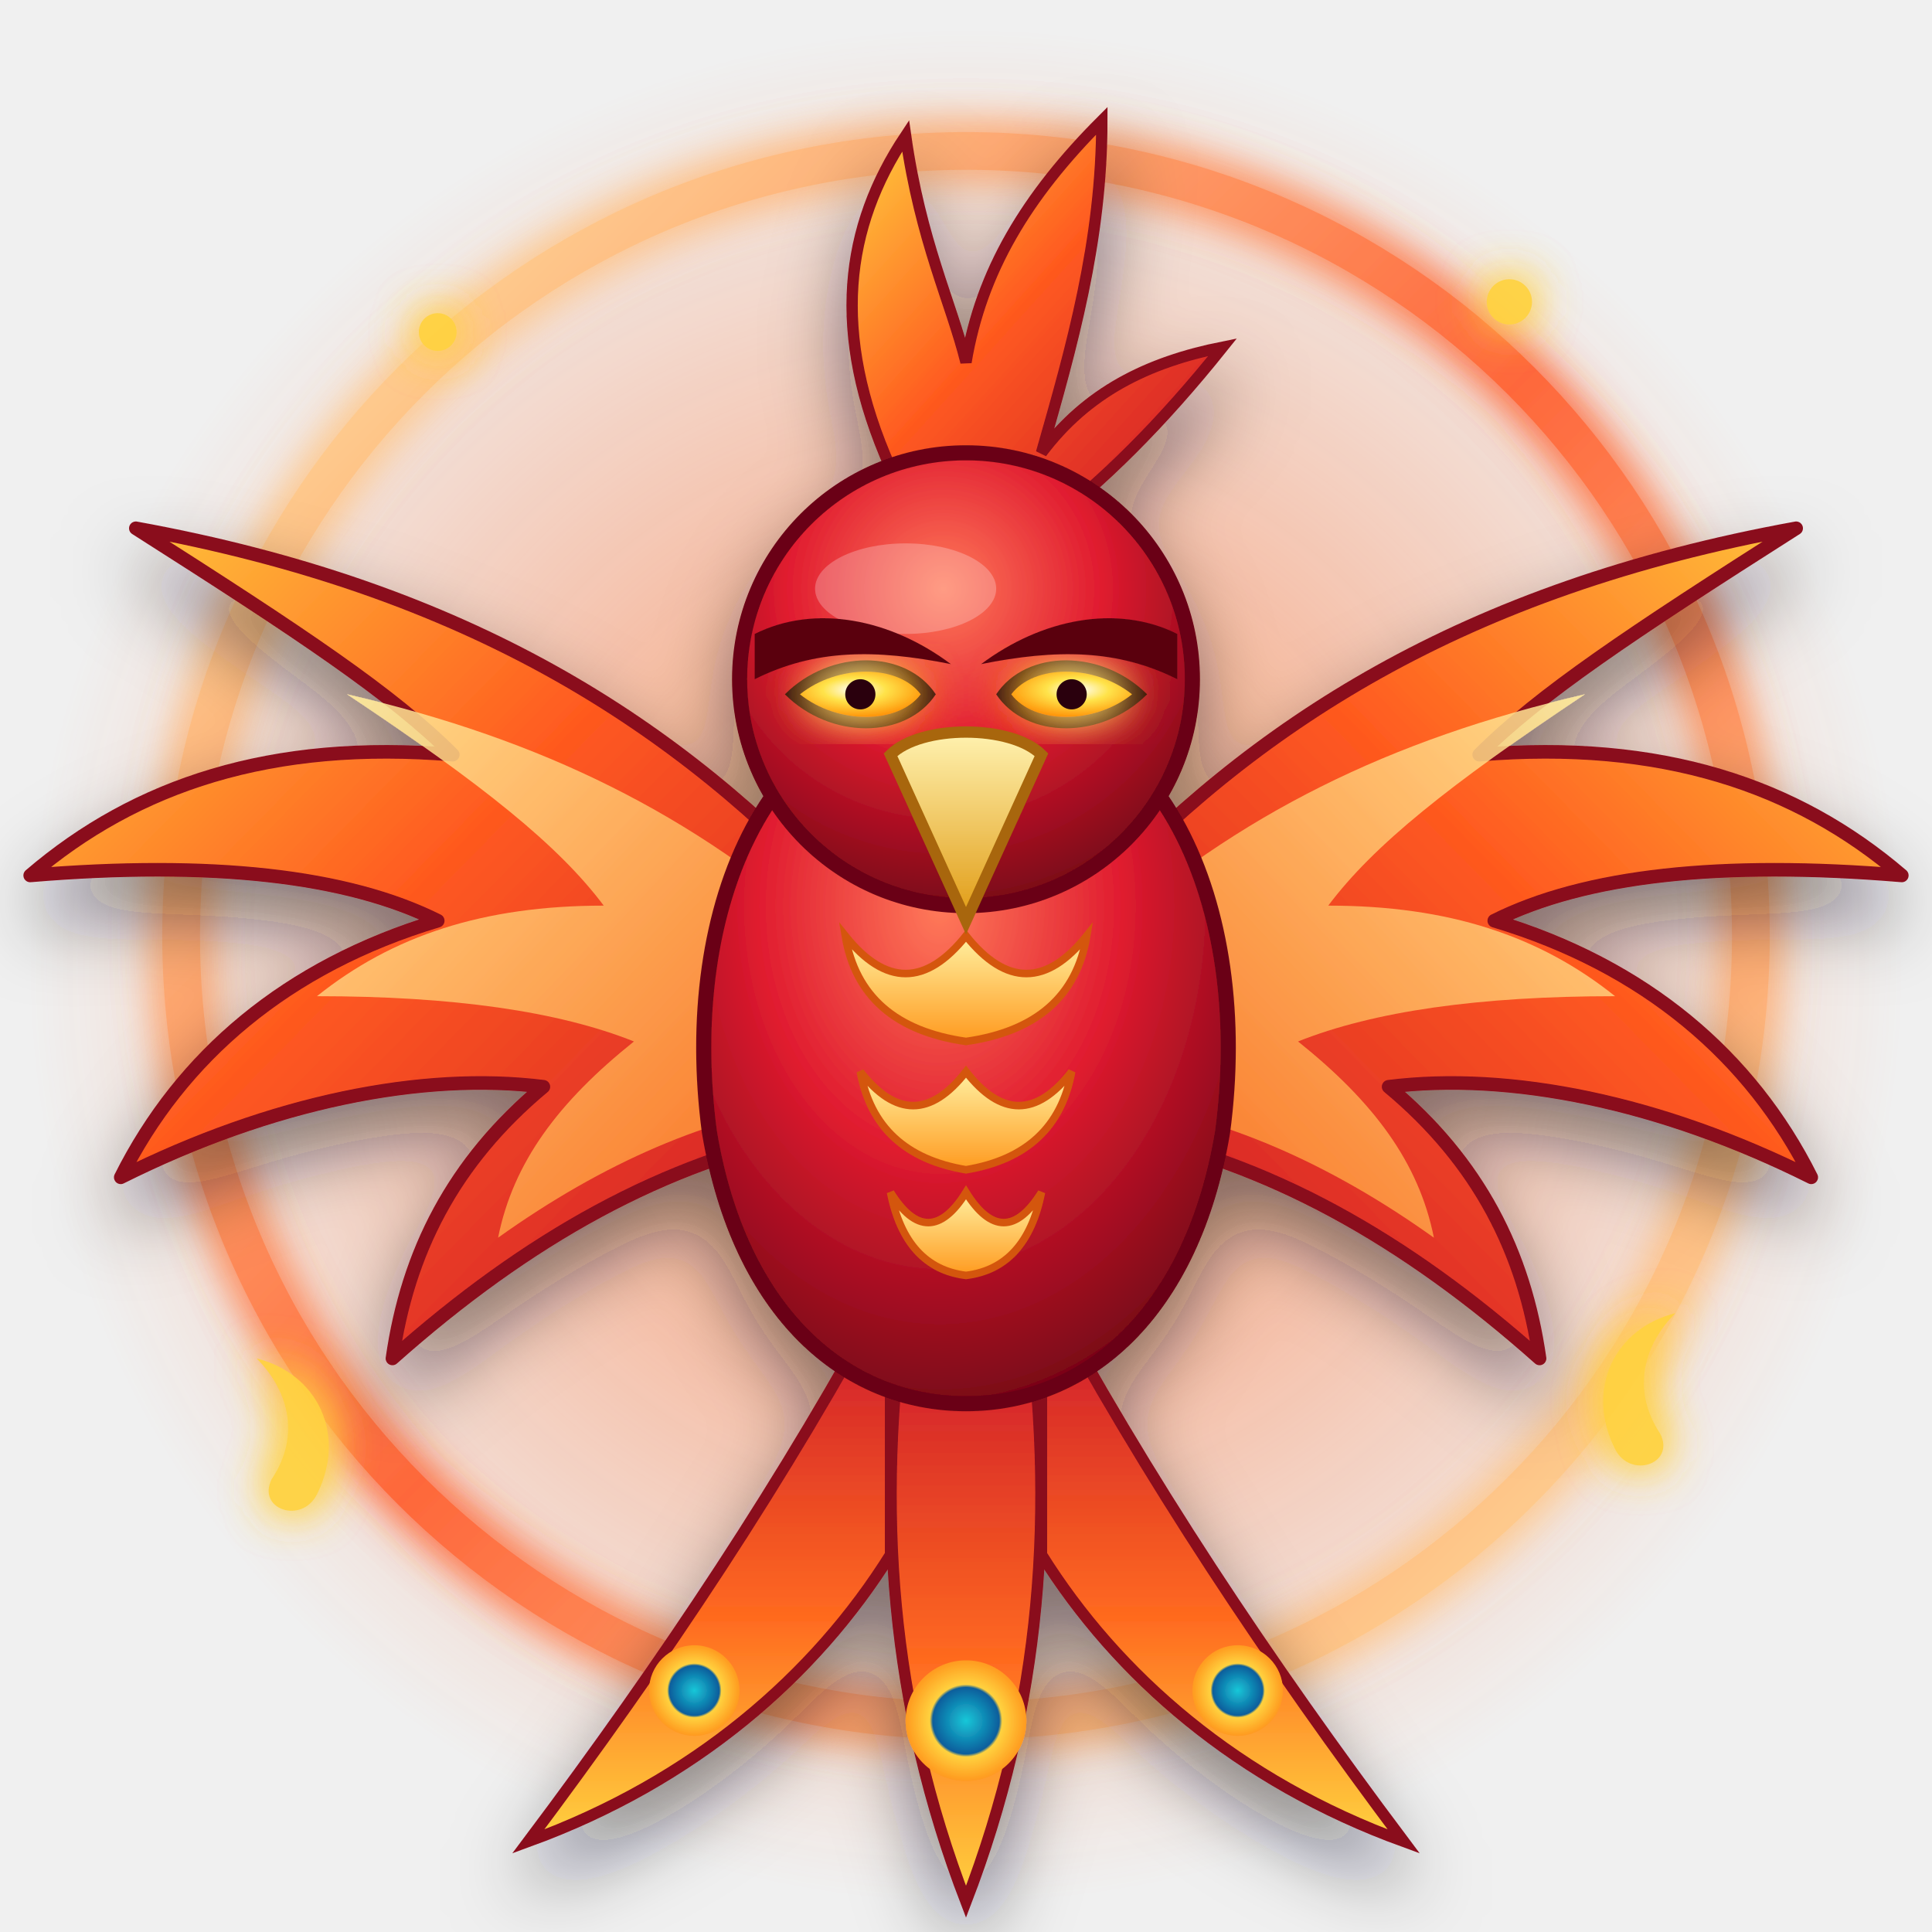
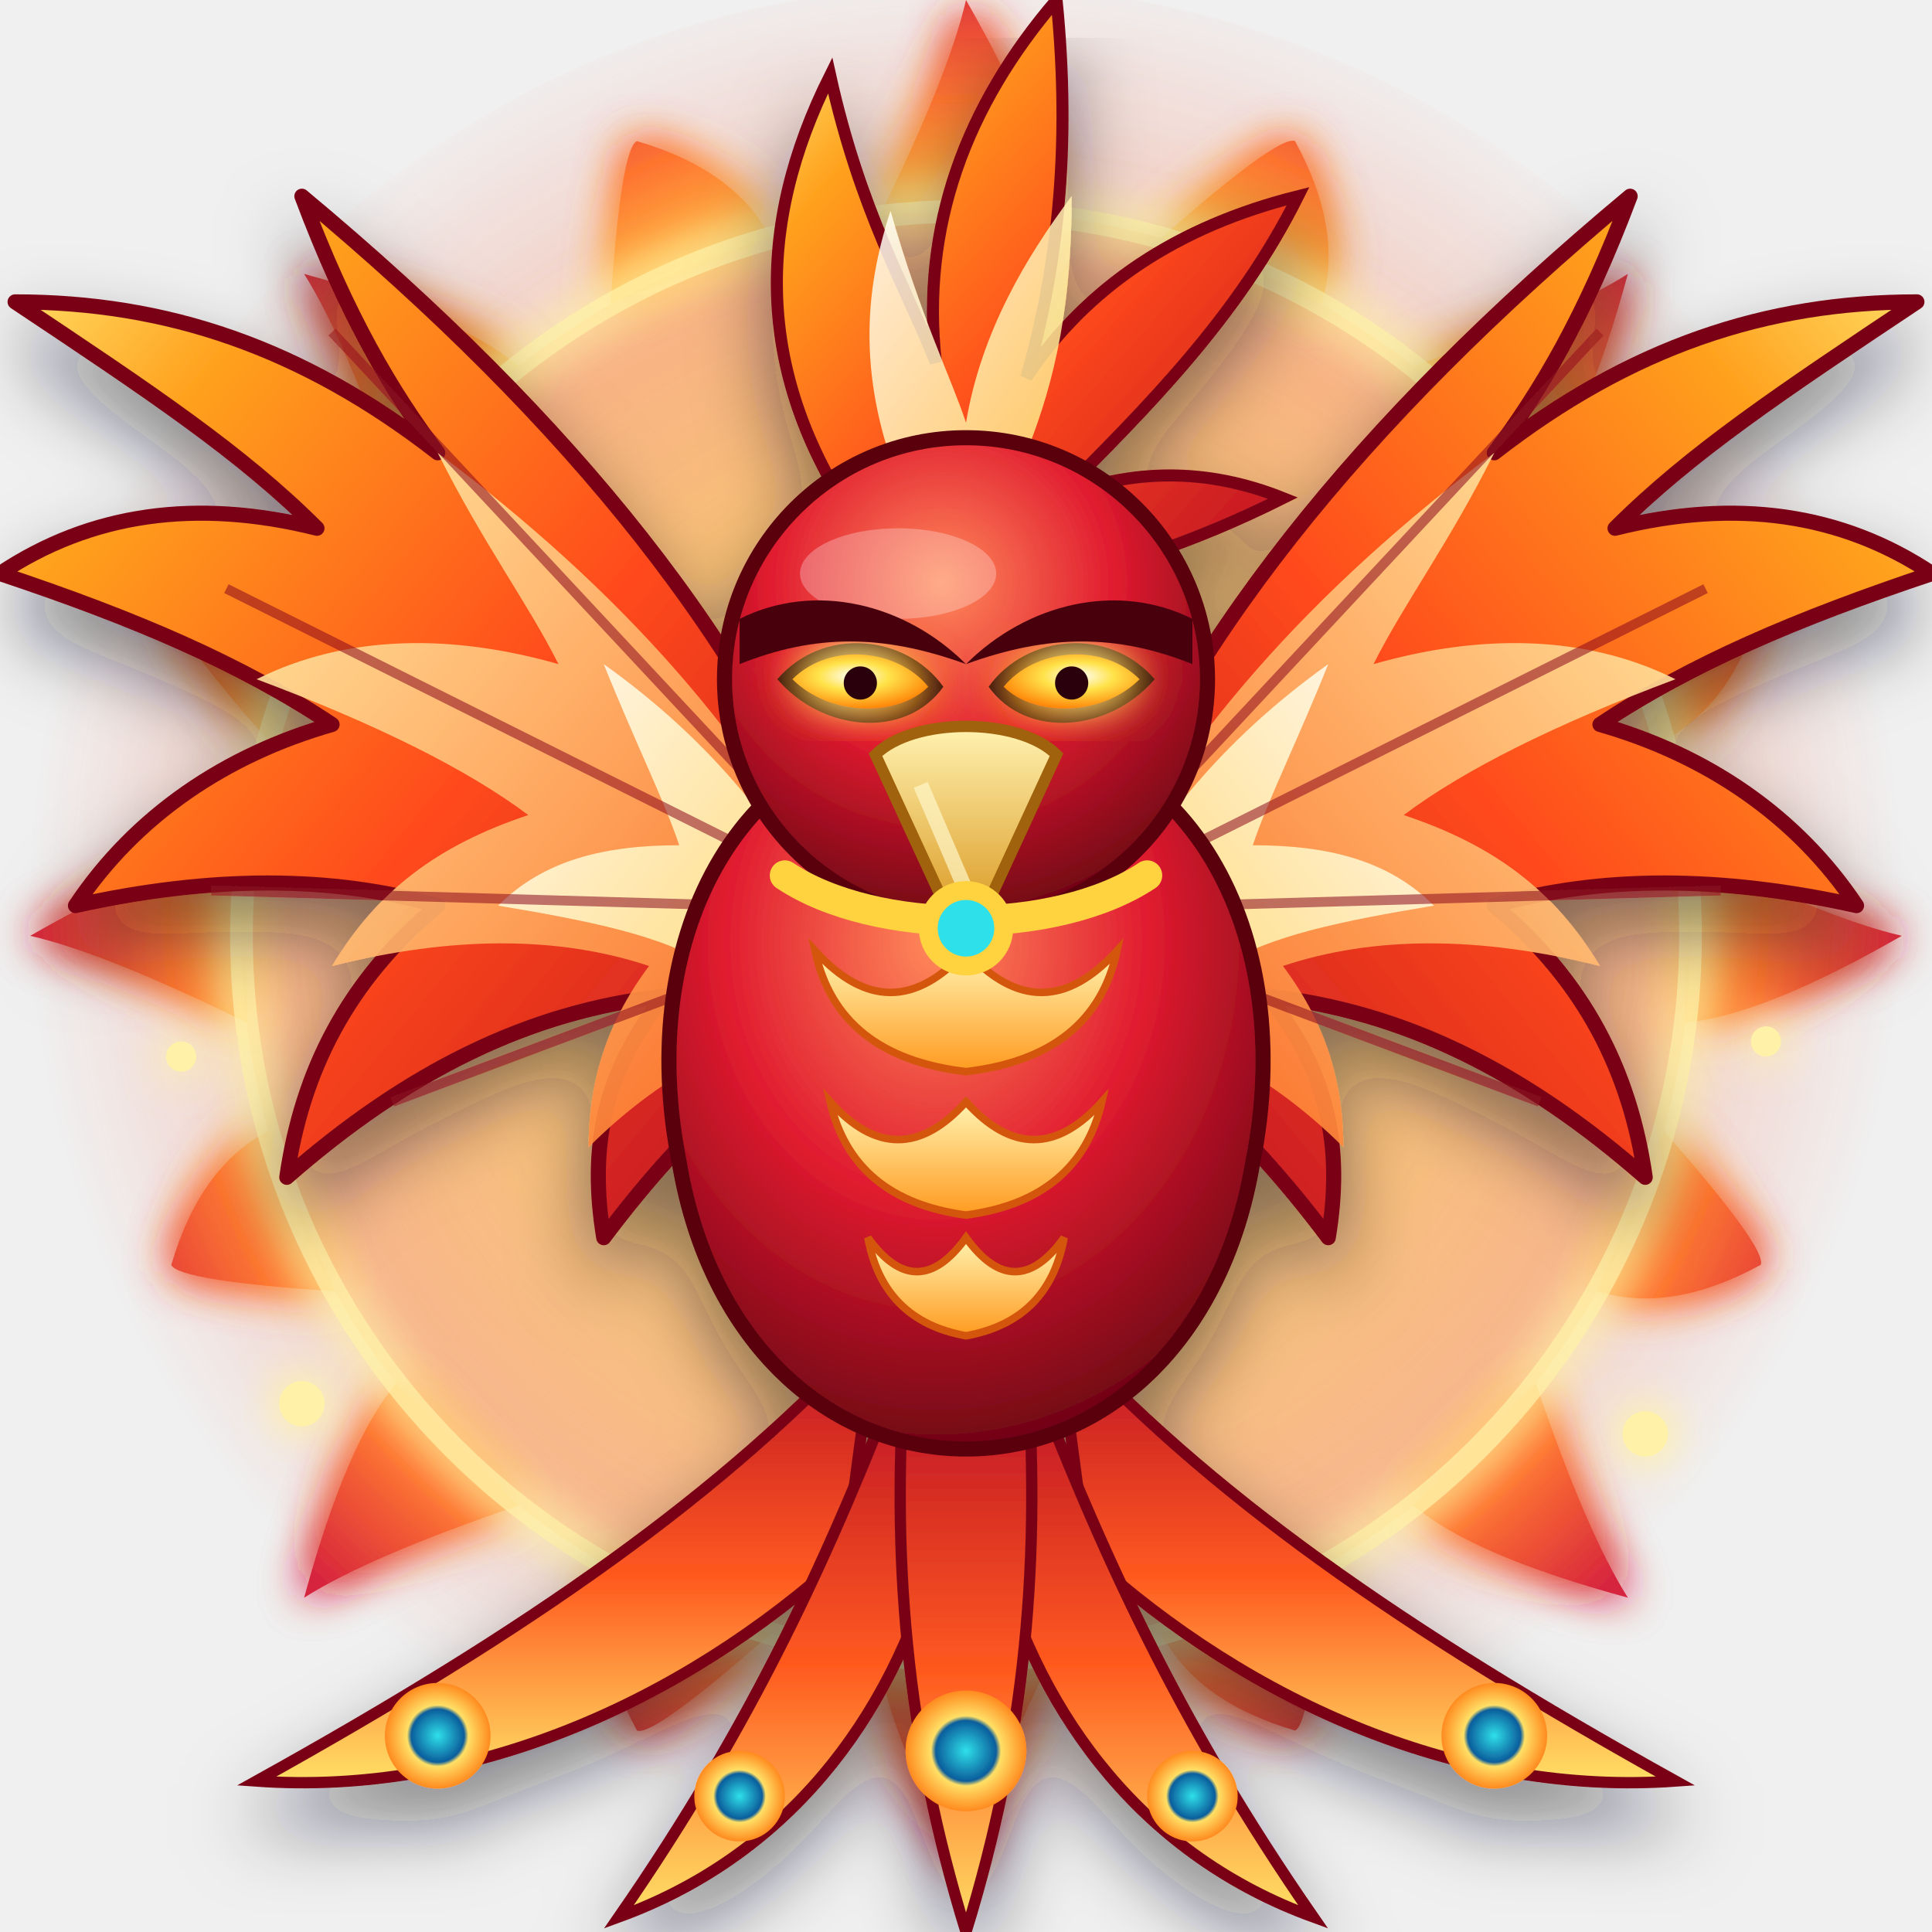
<svg xmlns="http://www.w3.org/2000/svg" xmlns:xlink="http://www.w3.org/1999/xlink" viewBox="0 0 256 256">
  <defs>
    <filter id="soft" x="-20%" y="-20%" width="140%" height="140%">
      <feDropShadow dx="0" dy="5" stdDeviation="5" flood-color="#0a1020" flood-opacity="0.5" />
    </filter>
    <filter id="glow" x="-60%" y="-60%" width="220%" height="220%">
      <feGaussianBlur stdDeviation="3" result="b" />
      <feMerge>
        <feMergeNode in="b" />
        <feMergeNode in="b" />
        <feMergeNode in="SourceGraphic" />
      </feMerge>
    </filter>
    <filter id="bigglow" x="-30%" y="-30%" width="160%" height="160%">
      <feGaussianBlur stdDeviation="6" />
    </filter>
-     <radialGradient id="aura" cx="50%" cy="50%" r="50%">
-       <stop offset="0" stop-color="#ffe0a0" stop-opacity="0.9" />
-       <stop offset="0.5" stop-color="#ff6a2a" stop-opacity="0.35" />
-       <stop offset="1" stop-color="#ff6a2a" stop-opacity="0" />
+     <radialGradient id="aura" cx="50%" cy="48%" r="50%">
+       <stop offset="0" stop-color="#fff3c0" stop-opacity="0.95" />
+       <stop offset="0.45" stop-color="#ff7a2a" stop-opacity="0.45" />
+       <stop offset="1" stop-color="#ff3a1a" stop-opacity="0" />
    </radialGradient>
-     <linearGradient id="ring" x1="0" y1="0" x2="1" y2="1">
-       <stop offset="0" stop-color="#fff2a8" />
-       <stop offset="0.5" stop-color="#ff5a2a" />
-       <stop offset="1" stop-color="#fff2a8" />
-     </linearGradient>
+     <radialGradient id="flame" cx="50%" cy="48%" r="50%">
+       <stop offset="0.7" stop-color="#ffd23f" />
+       <stop offset="0.85" stop-color="#ff6a1f" />
+       <stop offset="1" stop-color="#d4102a" />
+     </radialGradient>
+     <radialGradient id="sun" cx="50%" cy="50%" r="50%">
+       <stop offset="0" stop-color="#fffbe0" />
+       <stop offset="0.6" stop-color="#ffcf3f" />
+       <stop offset="1" stop-color="#ff7a1a" />
+     </radialGradient>
    <linearGradient id="wing" x1="1" y1="1" x2="0" y2="0">
-       <stop offset="0" stop-color="#c8102e" />
-       <stop offset="0.55" stop-color="#ff5a1f" />
-       <stop offset="1" stop-color="#ffd23f" />
+       <stop offset="0" stop-color="#b80c28" />
+       <stop offset="0.45" stop-color="#ff4a1a" />
+       <stop offset="0.8" stop-color="#ffa21f" />
+       <stop offset="1" stop-color="#fff07a" />
    </linearGradient>
    <linearGradient id="wing2" x1="1" y1="1" x2="0" y2="0">
-       <stop offset="0" stop-color="#ff7a1a" />
-       <stop offset="1" stop-color="#fff0a0" />
+       <stop offset="0" stop-color="#ff6a1a" />
+       <stop offset="1" stop-color="#fff3b0" />
+     </linearGradient>
+     <linearGradient id="wing3" x1="1" y1="1" x2="0" y2="0">
+       <stop offset="0" stop-color="#ffe066" />
+       <stop offset="1" stop-color="#ffffff" />
    </linearGradient>
    <linearGradient id="tail" x1="0" y1="0" x2="0" y2="1">
-       <stop offset="0" stop-color="#c8102e" />
-       <stop offset="0.6" stop-color="#ff6a1f" />
-       <stop offset="1" stop-color="#ffd23f" />
+       <stop offset="0" stop-color="#b80c28" />
+       <stop offset="0.55" stop-color="#ff5a1f" />
+       <stop offset="1" stop-color="#ffe066" />
    </linearGradient>
-     <radialGradient id="body" cx="45%" cy="30%" r="70%">
-       <stop offset="0" stop-color="#ff7a5a" />
+     <radialGradient id="body" cx="45%" cy="30%" r="72%">
+       <stop offset="0" stop-color="#ff8a5a" />
      <stop offset="0.5" stop-color="#e01b2f" />
-       <stop offset="1" stop-color="#7a0618" />
+       <stop offset="1" stop-color="#6a0414" />
    </radialGradient>
    <linearGradient id="chest" x1="0" y1="0" x2="0" y2="1">
-       <stop offset="0" stop-color="#fff0a0" />
+       <stop offset="0" stop-color="#fff3b0" />
      <stop offset="1" stop-color="#ff9a1f" />
    </linearGradient>
    <linearGradient id="beak" x1="0" y1="0" x2="0" y2="1">
      <stop offset="0" stop-color="#fff2b0" />
-       <stop offset="1" stop-color="#e09a12" />
+       <stop offset="1" stop-color="#d48a0a" />
    </linearGradient>
    <radialGradient id="eye" cx="45%" cy="40%" r="65%">
      <stop offset="0" stop-color="#ffffff" />
      <stop offset="0.4" stop-color="#ffe34a" />
-       <stop offset="1" stop-color="#ff8a00" />
+       <stop offset="1" stop-color="#ff7a00" />
    </radialGradient>
    <radialGradient id="spot" cx="50%" cy="50%" r="50%">
-       <stop offset="0" stop-color="#18c7d8" />
-       <stop offset="0.55" stop-color="#0b5e9c" />
-       <stop offset="0.6" stop-color="#ffd23f" />
-       <stop offset="1" stop-color="#ff9a1f" />
+       <stop offset="0" stop-color="#2fe0ea" />
+       <stop offset="0.5" stop-color="#0b5e9c" />
+       <stop offset="0.58" stop-color="#ffe066" />
+       <stop offset="1" stop-color="#ff8a1f" />
    </radialGradient>
    <g id="wingL">
-       <path d="M112 120 C90 96 62 78 18 70 C40 84 52 92 60 100 C36 98 18 104 4 116 C28 114 46 116 58 122 C38 128 24 140 16 156 C36 146 56 142 72 144 C60 154 54 166 52 180 C70 164 88 154 108 150 Z" fill="url(#wing)" stroke="#8a0a1e" stroke-width="1.8" stroke-linejoin="round" />
-       <path d="M110 124 C92 108 72 98 46 92 C64 104 74 112 80 120 C64 120 52 124 42 132 C60 132 74 134 84 138 C74 146 68 154 66 164 C80 154 94 148 108 146 Z" fill="url(#wing2)" opacity="0.85" />
+       <path d="M112 118 C100 86 76 56 40 26 C46 42 52 52 58 60 C40 46 22 40 2 40 C20 52 32 60 42 70 C26 66 12 68 0 76 C18 82 32 88 44 96 C30 100 18 108 10 120 C28 116 44 116 58 120 C46 130 40 142 38 156 C54 142 70 134 88 132 C80 142 78 152 80 164 C92 148 104 138 114 134 Z" fill="url(#wing)" stroke="#7a0618" stroke-width="2" stroke-linejoin="round" />
+       <path d="M112 122 C100 98 82 78 58 60 C64 72 70 80 74 88 C60 84 46 84 34 90 C50 96 62 102 70 108 C58 112 50 118 44 128 C60 124 74 124 86 128 C80 136 78 144 78 152 C88 142 100 136 112 134 Z" fill="url(#wing2)" opacity="0.92" />
+       <path d="M112 126 C104 110 94 98 80 88 C84 98 88 106 90 112 C80 112 72 114 66 120 C78 122 88 124 94 128 C90 134 90 140 90 146 C98 138 106 134 112 132 Z" fill="url(#wing3)" opacity="0.9" />
+       <g stroke="#8a0a1e" stroke-width="1.3" opacity="0.55" fill="none">
+         <path d="M100 104 L44 44" />
+         <path d="M98 112 L30 78" />
+         <path d="M98 120 L28 118" />
+         <path d="M100 128 L52 146" />
+       </g>
+     </g>
+     <g id="tailL">
+       <path d="M116 176 C96 198 70 216 34 236 C62 238 90 226 112 206 Z" fill="url(#tail)" stroke="#7a0618" stroke-width="1.5" />
+       <path d="M120 180 C110 206 100 228 82 254 C104 246 118 228 124 206 Z" fill="url(#tail)" stroke="#7a0618" stroke-width="1.5" />
+       <circle cx="58" cy="230" r="7" fill="url(#spot)" />
+       <circle cx="98" cy="238" r="6" fill="url(#spot)" />
    </g>
    <g id="eyeL">
-       <path d="M104 92 C110 86 120 86 124 92 C120 98 110 98 104 92 Z" fill="#2a0508" />
-       <path d="M106 92 C111 88 119 88 122 92 C119 96 111 96 106 92 Z" fill="url(#eye)" filter="url(#glow)" />
-       <circle cx="114" cy="92" r="2" fill="#2a0508" />
-       <path d="M100 84 C108 80 118 82 126 88 C116 86 108 86 100 90 Z" fill="#5a0410" />
+       <path d="M103 90 C109 83 120 84 125 91 C120 98 109 97 103 90 Z" fill="#2a0508" />
+       <path d="M105 90 C110 85 119 86 123 91 C119 95 110 95 105 90 Z" fill="url(#eye)" filter="url(#glow)" />
+       <circle cx="114" cy="90.5" r="2.2" fill="#2a0508" />
+       <path d="M98 82 C108 77 120 80 128 88 C117 84 108 84 98 88 Z" fill="#4a0410" />
    </g>
  </defs>
-   <circle cx="128" cy="128" r="126" fill="url(#aura)" />
-   <circle cx="128" cy="124" r="104" fill="none" stroke="url(#ring)" stroke-width="5" opacity="0.9" filter="url(#glow)" />
+   <circle cx="128" cy="124" r="126" fill="url(#aura)" />
+   <path d="M116.5 28.7 Q125.7 10.0 128.0 0.0 Q138.6 18.5 139.5 28.7 Z M153.9 31.5 Q169.5 17.8 171.6 18.7 Q178.1 30.6 175.1 40.3 Z M187.3 48.5 Q207.0 41.8 215.7 36.3 Q210.1 56.9 203.5 64.7 Z M211.7 76.9 Q232.4 78.3 233.3 80.4 Q229.5 93.4 220.5 98.1 Z M223.3 112.5 Q242.0 121.7 252.0 124.0 Q233.5 134.6 223.3 135.5 Z M220.5 149.9 Q234.2 165.5 233.3 167.6 Q221.4 174.1 211.7 171.1 Z M203.5 183.3 Q210.2 203.0 215.7 211.7 Q195.1 206.1 187.3 199.5 Z M175.1 207.7 Q173.7 228.4 171.6 229.3 Q158.6 225.5 153.9 216.5 Z M139.5 219.3 Q130.3 238.0 128.0 248.0 Q117.4 229.5 116.5 219.3 Z M102.1 216.5 Q86.5 230.2 84.4 229.3 Q77.9 217.4 80.9 207.7 Z M68.7 199.5 Q49.0 206.2 40.3 211.7 Q45.9 191.1 52.5 183.3 Z M44.3 171.1 Q23.6 169.7 22.7 167.6 Q26.5 154.6 35.5 149.9 Z M32.7 135.5 Q14.0 126.3 4.0 124.0 Q22.5 113.4 32.7 112.5 Z M35.5 98.1 Q21.8 82.5 22.7 80.4 Q34.6 73.9 44.3 76.9 Z M52.5 64.7 Q45.8 45.0 40.3 36.3 Q60.9 41.9 68.7 48.5 Z M80.9 40.3 Q82.3 19.6 84.4 18.7 Q97.4 22.5 102.1 31.5 Z" fill="url(#flame)" opacity="0.9" filter="url(#glow)" />
+   <circle cx="128" cy="124" r="96" fill="url(#sun)" opacity="0.35" />
+   <circle cx="128" cy="124" r="96" fill="none" stroke="#fff2a8" stroke-width="3" opacity="0.85" filter="url(#glow)" />
  <g filter="url(#soft)">
-     <path d="M118 170 C104 196 88 220 70 244 C92 236 108 222 118 206 Z" fill="url(#tail)" stroke="#8a0a1e" stroke-width="1.5" />
-     <path d="M138 170 C152 196 168 220 186 244 C164 236 148 222 138 206 Z" fill="url(#tail)" stroke="#8a0a1e" stroke-width="1.5" />
-     <path d="M120 172 C116 200 118 226 128 252 C138 226 140 200 136 172 Z" fill="url(#tail)" stroke="#8a0a1e" stroke-width="1.5" />
-     <circle cx="128" cy="228" r="8" fill="url(#spot)" />
-     <circle cx="92" cy="224" r="6" fill="url(#spot)" />
-     <circle cx="164" cy="224" r="6" fill="url(#spot)" />
+     <use xlink:href="#tailL" />
+     <use xlink:href="#tailL" transform="translate(256 0) scale(-1 1)" />
+     <path d="M120 180 C118 206 120 230 128 256 C136 230 138 206 136 180 Z" fill="url(#tail)" stroke="#7a0618" stroke-width="1.5" />
+     <circle cx="128" cy="232" r="8" fill="url(#spot)" />
    <use xlink:href="#wingL" />
    <use xlink:href="#wingL" transform="translate(256 0) scale(-1 1)" />
-     <path d="M128 92 C154 92 166 120 162 150 C158 174 144 186 128 186 C112 186 98 174 94 150 C90 120 102 92 128 92 Z" fill="url(#body)" stroke="#6a0414" stroke-width="2" />
+     <path d="M128 96 C158 96 172 124 166 154 C162 178 146 192 128 192 C110 192 94 178 90 154 C84 124 98 96 128 96 Z" fill="url(#body)" stroke="#5a0310" stroke-width="2" />
    <g fill="url(#chest)" stroke="#d4570e" stroke-width="1">
-       <path d="M112 124 q8 10 16 0 q8 10 16 0 q-2 12 -16 14 q-14 -2 -16 -14z" />
-       <path d="M114 142 q7 9 14 0 q7 9 14 0 q-2 11 -14 13 q-12 -2 -14 -13z" />
-       <path d="M118 158 q5 8 10 0 q5 8 10 0 q-2 10 -10 11 q-8 -1 -10 -11z" />
+       <path d="M108 126 q10 11 20 0 q10 11 20 0 q-3 14 -20 16 q-17 -2 -20 -16z" />
+       <path d="M110 146 q9 10 18 0 q9 10 18 0 q-3 13 -18 15 q-15 -2 -18 -15z" />
+       <path d="M115 164 q6.5 9 13 0 q6.5 9 13 0 q-2 11 -13 13 q-11 -2 -13 -13z" />
    </g>
-     <path d="M118 62 C110 44 112 30 120 18 C122 32 126 40 128 48 C130 36 136 26 146 16 C146 32 142 46 138 60 C144 52 152 48 162 46 C154 56 146 64 138 70 Z" fill="url(#wing)" stroke="#8a0a1e" stroke-width="1.5" />
-     <circle cx="128" cy="90" r="30" fill="url(#body)" stroke="#6a0414" stroke-width="2" />
-     <ellipse cx="120" cy="78" rx="12" ry="6" fill="#fff" opacity="0.25" />
+     <path d="M114 70 C100 50 100 30 110 10 C114 28 120 38 124 48 C122 30 128 14 140 0 C142 20 140 36 136 50 C144 38 156 30 172 26 C164 42 152 54 140 66 C150 62 160 62 170 66 C158 72 146 76 134 78 Z" fill="url(#wing)" stroke="#7a0618" stroke-width="1.6" />
+     <path d="M120 66 C114 52 114 40 118 28 C122 42 126 50 128 56 C130 44 136 34 142 26 C142 40 140 50 136 60 Z" fill="url(#wing3)" opacity="0.85" />
+     <circle cx="128" cy="90" r="32" fill="url(#body)" stroke="#5a0310" stroke-width="2" />
+     <ellipse cx="119" cy="76" rx="13" ry="6" fill="#fff" opacity="0.28" />
    <use xlink:href="#eyeL" />
    <use xlink:href="#eyeL" transform="translate(256 0) scale(-1 1)" />
-     <path d="M118 100 C122 96 134 96 138 100 L128 122 Z" fill="url(#beak)" stroke="#a8660a" stroke-width="1.5" />
+     <path d="M116 100 C121 95 135 95 140 100 L128 126 Z" fill="url(#beak)" stroke="#a0620a" stroke-width="1.5" />
+     <path d="M122 104 L128 118" stroke="#fff6c8" stroke-width="2" opacity="0.7" />
+     <path d="M104 116 C116 124 140 124 152 116" stroke="#ffd23f" stroke-width="4" fill="none" stroke-linecap="round" />
+     <circle cx="128" cy="123" r="5" fill="#2fe0ea" stroke="#ffd23f" stroke-width="2.5" />
  </g>
-   <g fill="#ffd23f" filter="url(#glow)" opacity="0.95">
-     <path d="M36 196 c4 -6 2 -12 -2 -16 c8 2 12 10 8 18 c-2 4 -8 2 -6 -2z" />
-     <path d="M220 190 c-4 -6 -2 -12 2 -16 c-8 2 -12 10 -8 18 c2 4 8 2 6 -2z" />
-     <circle cx="200" cy="40" r="3" />
-     <circle cx="58" cy="44" r="2.5" />
+   <g fill="#fff2a8" filter="url(#glow)">
+     <circle cx="40" cy="186" r="3" />
+     <circle cx="218" cy="190" r="3" />
+     <circle cx="24" cy="140" r="2" />
+     <circle cx="234" cy="138" r="2" />
  </g>
</svg>
